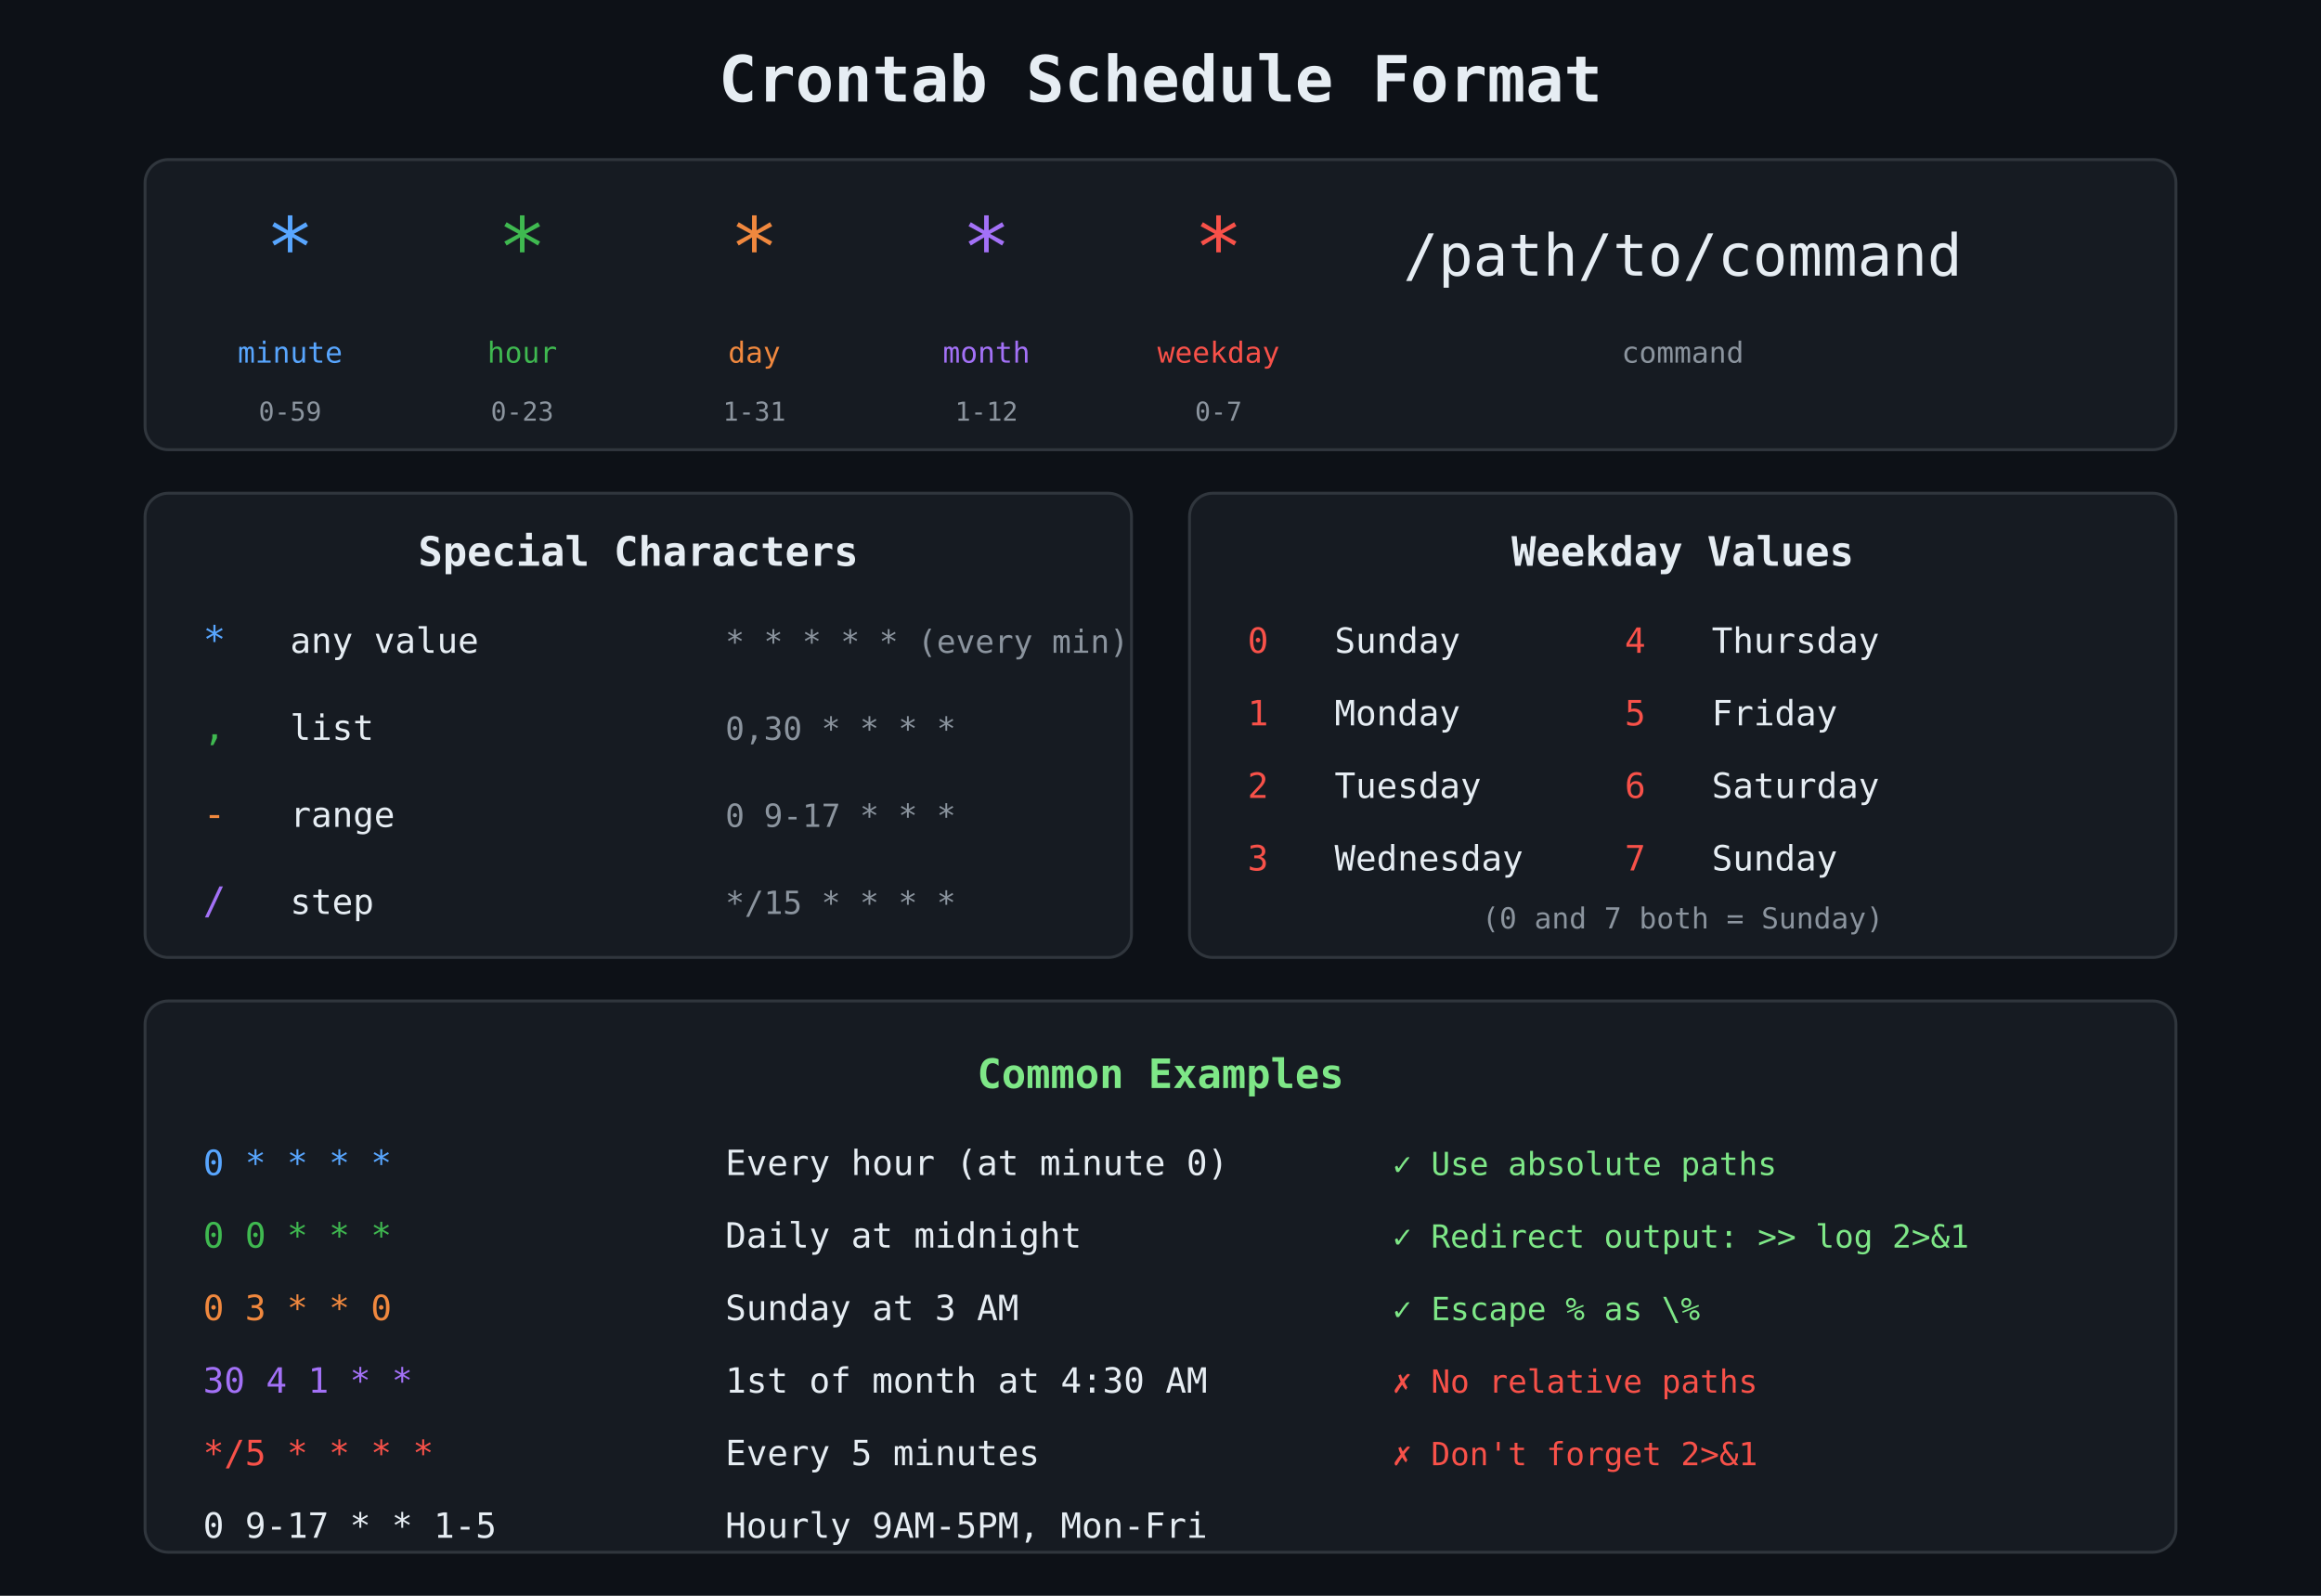
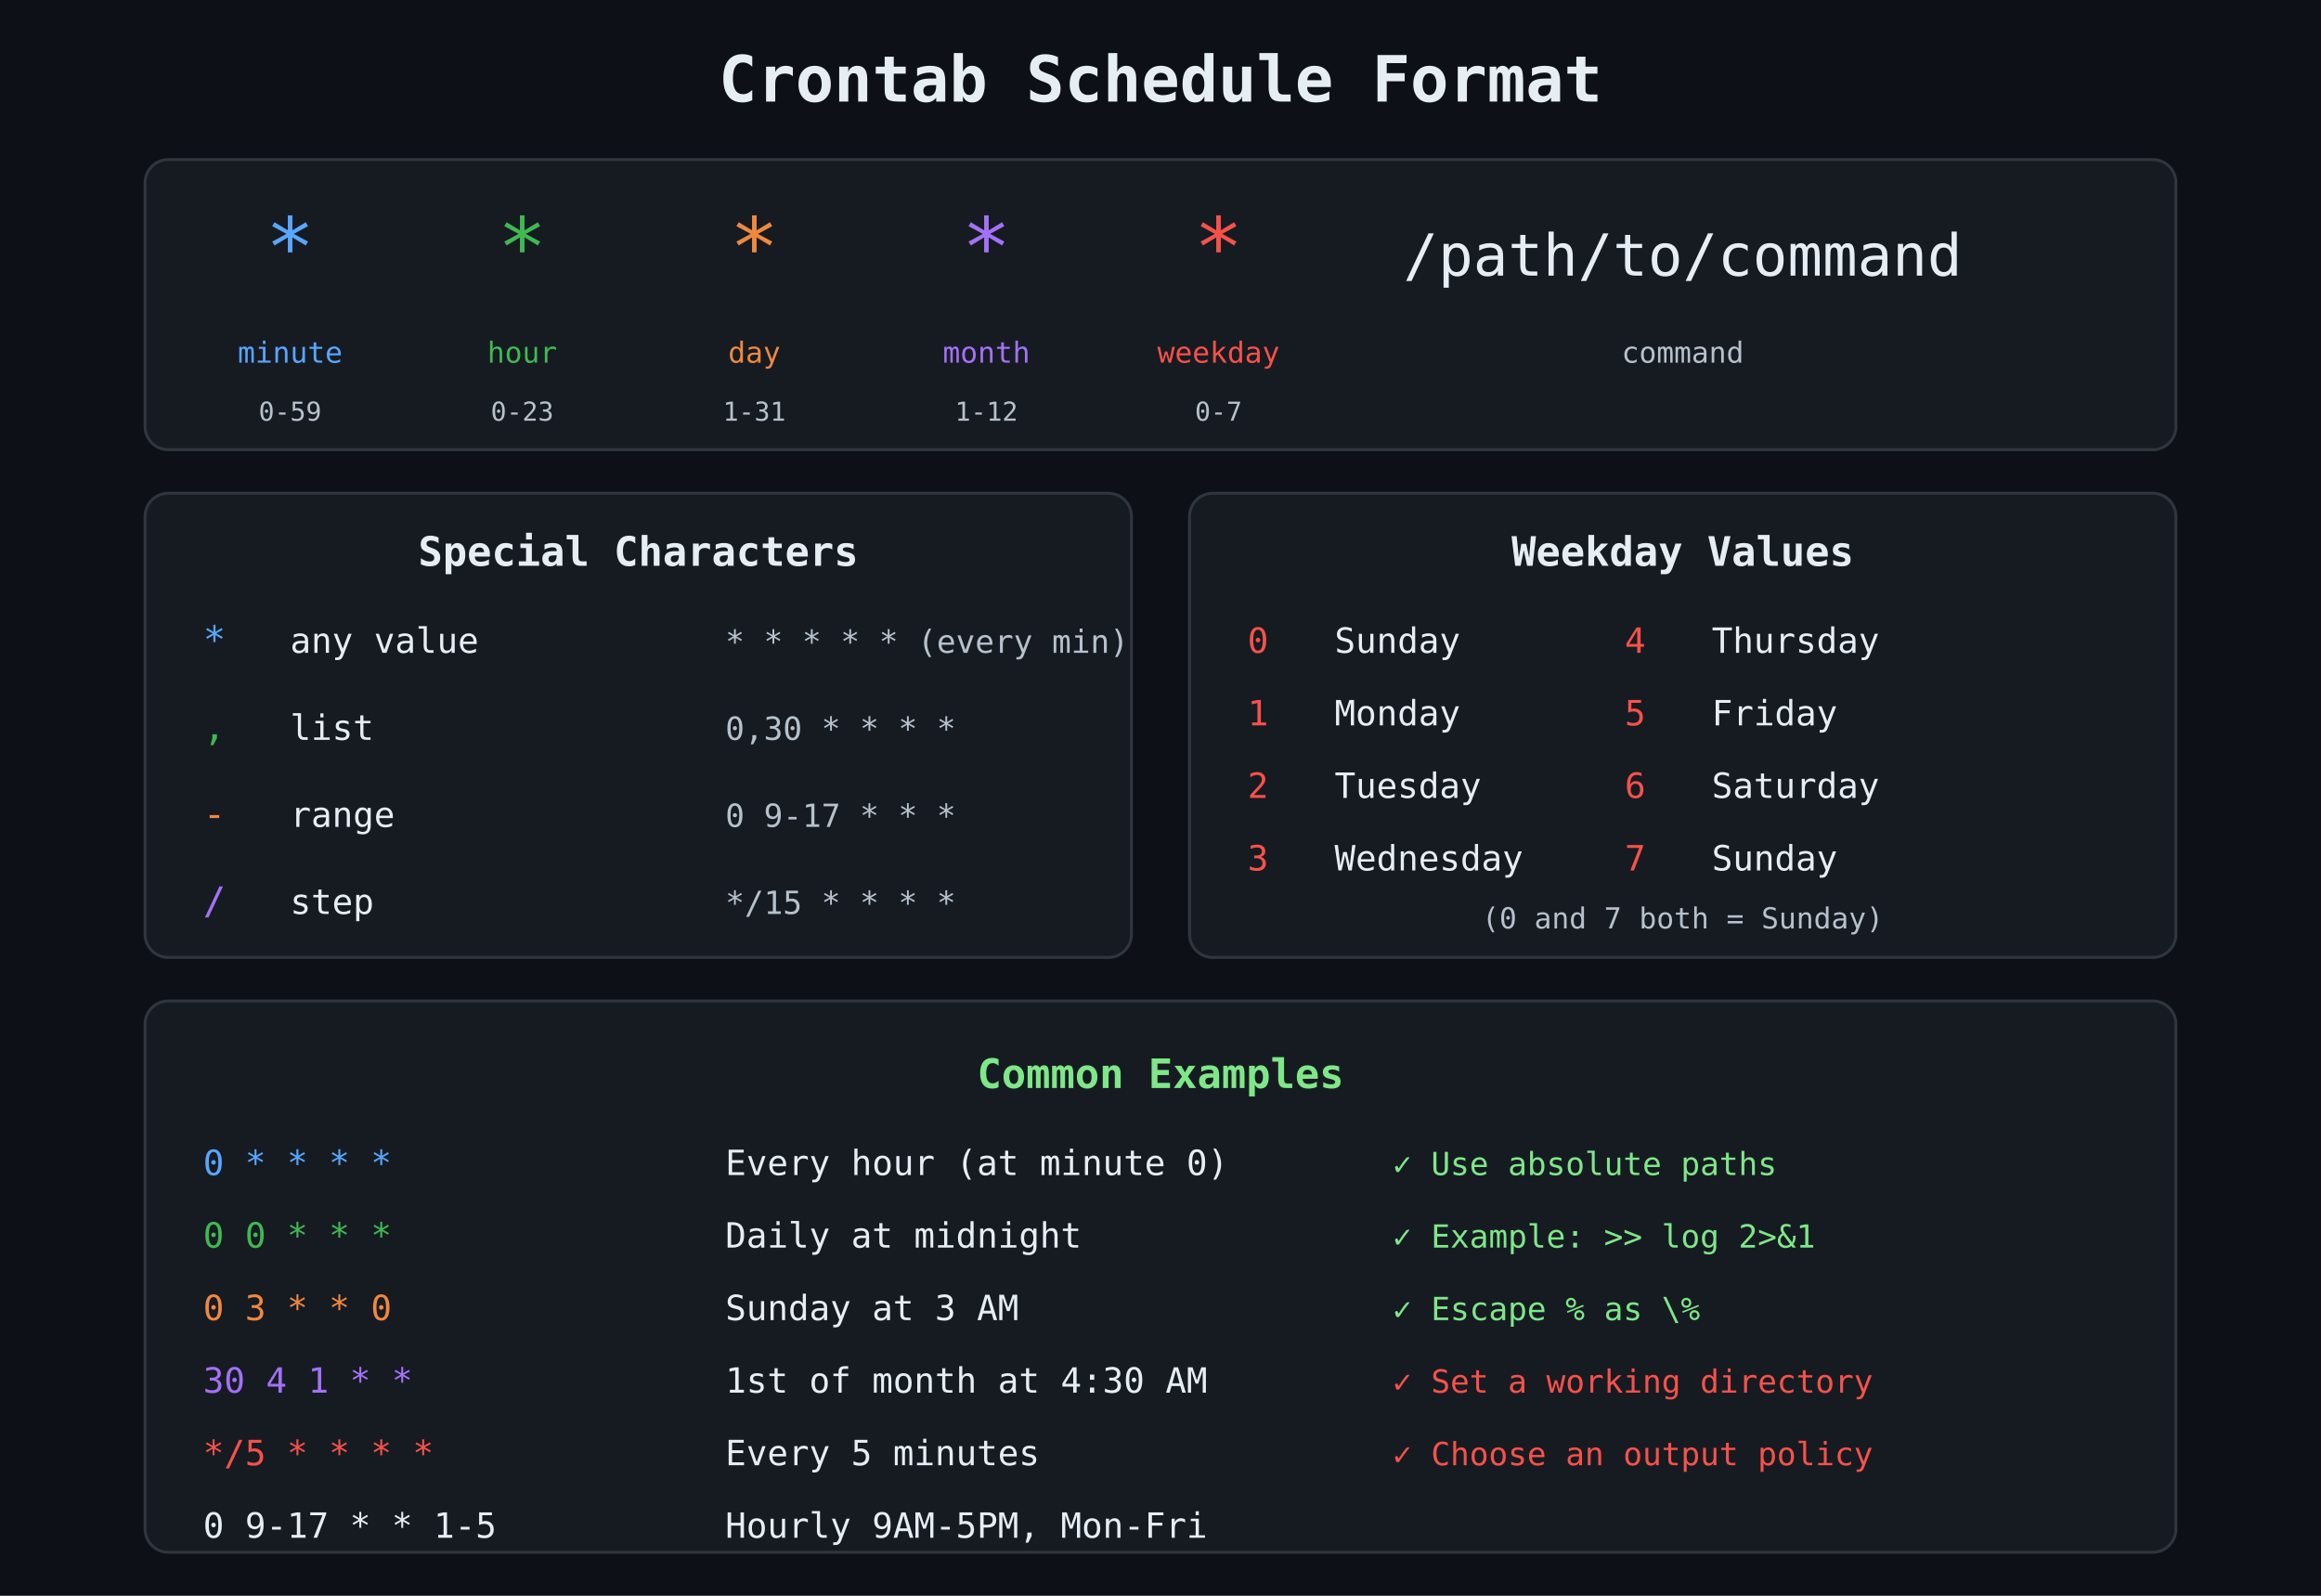
- <svg xmlns="http://www.w3.org/2000/svg" viewBox="0 0 800 550" width="800" height="550">
+ <svg xmlns="http://www.w3.org/2000/svg" viewBox="0 0 800 550" width="800" height="550" role="img" xml:lang="en" aria-labelledby="sem03-cron-schedule-title sem03-cron-schedule-desc">
  <rect width="800" height="550" fill="#0D1117" />
-   <text x="400" y="35" font-family="monospace" font-size="22" fill="#E6EDF3" text-anchor="middle" font-weight="bold">Crontab Schedule Format</text>
+   <text x="400" y="35" font-family="monospace" font-size="22" fill="#E6EDF3" text-anchor="middle" font-weight="bold" id="sem03-cron-schedule-text-1">Crontab Schedule Format</text>
  <rect x="50" y="55" width="700" height="100" rx="8" fill="#161B22" stroke="#30363D" stroke-width="1" />
-   <text x="100" y="95" font-family="monospace" font-size="28" fill="#58A6FF" text-anchor="middle">*</text>
-   <text x="180" y="95" font-family="monospace" font-size="28" fill="#3FB950" text-anchor="middle">*</text>
-   <text x="260" y="95" font-family="monospace" font-size="28" fill="#F0883E" text-anchor="middle">*</text>
-   <text x="340" y="95" font-family="monospace" font-size="28" fill="#A371F7" text-anchor="middle">*</text>
-   <text x="420" y="95" font-family="monospace" font-size="28" fill="#F85149" text-anchor="middle">*</text>
-   <text x="580" y="95" font-family="monospace" font-size="20" fill="#E6EDF3" text-anchor="middle">/path/to/command</text>
-   <text x="100" y="125" font-family="monospace" font-size="10" fill="#58A6FF" text-anchor="middle">minute</text>
-   <text x="180" y="125" font-family="monospace" font-size="10" fill="#3FB950" text-anchor="middle">hour</text>
-   <text x="260" y="125" font-family="monospace" font-size="10" fill="#F0883E" text-anchor="middle">day</text>
-   <text x="340" y="125" font-family="monospace" font-size="10" fill="#A371F7" text-anchor="middle">month</text>
-   <text x="420" y="125" font-family="monospace" font-size="10" fill="#F85149" text-anchor="middle">weekday</text>
-   <text x="580" y="125" font-family="monospace" font-size="10" fill="#8B949E" text-anchor="middle">command</text>
-   <text x="100" y="145" font-family="monospace" font-size="9" fill="#8B949E" text-anchor="middle">0-59</text>
-   <text x="180" y="145" font-family="monospace" font-size="9" fill="#8B949E" text-anchor="middle">0-23</text>
-   <text x="260" y="145" font-family="monospace" font-size="9" fill="#8B949E" text-anchor="middle">1-31</text>
-   <text x="340" y="145" font-family="monospace" font-size="9" fill="#8B949E" text-anchor="middle">1-12</text>
-   <text x="420" y="145" font-family="monospace" font-size="9" fill="#8B949E" text-anchor="middle">0-7</text>
+   <text x="100" y="95" font-family="monospace" font-size="28" fill="#58A6FF" text-anchor="middle" id="sem03-cron-schedule-text-2">*</text>
+   <text x="180" y="95" font-family="monospace" font-size="28" fill="#3FB950" text-anchor="middle" id="sem03-cron-schedule-text-3">*</text>
+   <text x="260" y="95" font-family="monospace" font-size="28" fill="#F0883E" text-anchor="middle" id="sem03-cron-schedule-text-4">*</text>
+   <text x="340" y="95" font-family="monospace" font-size="28" fill="#A371F7" text-anchor="middle" id="sem03-cron-schedule-text-5">*</text>
+   <text x="420" y="95" font-family="monospace" font-size="28" fill="#F85149" text-anchor="middle" id="sem03-cron-schedule-text-6">*</text>
+   <text x="580" y="95" font-family="monospace" font-size="20" fill="#E6EDF3" text-anchor="middle" id="sem03-cron-schedule-text-7">/path/to/command</text>
+   <text x="100" y="125" font-family="monospace" font-size="10" fill="#58A6FF" text-anchor="middle" id="sem03-cron-schedule-text-8">minute</text>
+   <text x="180" y="125" font-family="monospace" font-size="10" fill="#3FB950" text-anchor="middle" id="sem03-cron-schedule-text-9">hour</text>
+   <text x="260" y="125" font-family="monospace" font-size="10" fill="#F0883E" text-anchor="middle" id="sem03-cron-schedule-text-10">day</text>
+   <text x="340" y="125" font-family="monospace" font-size="10" fill="#A371F7" text-anchor="middle" id="sem03-cron-schedule-text-11">month</text>
+   <text x="420" y="125" font-family="monospace" font-size="10" fill="#F85149" text-anchor="middle" id="sem03-cron-schedule-text-12">weekday</text>
+   <text x="580" y="125" font-family="monospace" font-size="10" fill="#b7c1cc" text-anchor="middle" id="sem03-cron-schedule-text-13">command</text>
+   <text x="100" y="145" font-family="monospace" font-size="9" fill="#b7c1cc" text-anchor="middle" id="sem03-cron-schedule-text-14">0-59</text>
+   <text x="180" y="145" font-family="monospace" font-size="9" fill="#b7c1cc" text-anchor="middle" id="sem03-cron-schedule-text-15">0-23</text>
+   <text x="260" y="145" font-family="monospace" font-size="9" fill="#b7c1cc" text-anchor="middle" id="sem03-cron-schedule-text-16">1-31</text>
+   <text x="340" y="145" font-family="monospace" font-size="9" fill="#b7c1cc" text-anchor="middle" id="sem03-cron-schedule-text-17">1-12</text>
+   <text x="420" y="145" font-family="monospace" font-size="9" fill="#b7c1cc" text-anchor="middle" id="sem03-cron-schedule-text-18">0-7</text>
  <rect x="50" y="170" width="340" height="160" rx="8" fill="#161B22" stroke="#30363D" stroke-width="1" />
-   <text x="220" y="195" font-family="monospace" font-size="14" fill="#E6EDF3" text-anchor="middle" font-weight="bold">Special Characters</text>
-   <text x="70" y="225" font-family="monospace" font-size="13" fill="#58A6FF">*</text>
-   <text x="100" y="225" font-family="monospace" font-size="12" fill="#E6EDF3">any value</text>
-   <text x="250" y="225" font-family="monospace" font-size="11" fill="#8B949E">* * * * * (every min)</text>
-   <text x="70" y="255" font-family="monospace" font-size="13" fill="#3FB950">,</text>
-   <text x="100" y="255" font-family="monospace" font-size="12" fill="#E6EDF3">list</text>
-   <text x="250" y="255" font-family="monospace" font-size="11" fill="#8B949E">0,30 * * * *</text>
-   <text x="70" y="285" font-family="monospace" font-size="13" fill="#F0883E">-</text>
-   <text x="100" y="285" font-family="monospace" font-size="12" fill="#E6EDF3">range</text>
-   <text x="250" y="285" font-family="monospace" font-size="11" fill="#8B949E">0 9-17 * * *</text>
-   <text x="70" y="315" font-family="monospace" font-size="13" fill="#A371F7">/</text>
-   <text x="100" y="315" font-family="monospace" font-size="12" fill="#E6EDF3">step</text>
-   <text x="250" y="315" font-family="monospace" font-size="11" fill="#8B949E">*/15 * * * *</text>
+   <text x="220" y="195" font-family="monospace" font-size="14" fill="#E6EDF3" text-anchor="middle" font-weight="bold" id="sem03-cron-schedule-text-19">Special Characters</text>
+   <text x="70" y="225" font-family="monospace" font-size="13" fill="#58A6FF" id="sem03-cron-schedule-text-20">*</text>
+   <text x="100" y="225" font-family="monospace" font-size="12" fill="#E6EDF3" id="sem03-cron-schedule-text-21">any value</text>
+   <text x="250" y="225" font-family="monospace" font-size="11" fill="#b7c1cc" id="sem03-cron-schedule-text-22">* * * * * (every min)</text>
+   <text x="70" y="255" font-family="monospace" font-size="13" fill="#3FB950" id="sem03-cron-schedule-text-23">,</text>
+   <text x="100" y="255" font-family="monospace" font-size="12" fill="#E6EDF3" id="sem03-cron-schedule-text-24">list</text>
+   <text x="250" y="255" font-family="monospace" font-size="11" fill="#b7c1cc" id="sem03-cron-schedule-text-25">0,30 * * * *</text>
+   <text x="70" y="285" font-family="monospace" font-size="13" fill="#F0883E" id="sem03-cron-schedule-text-26">-</text>
+   <text x="100" y="285" font-family="monospace" font-size="12" fill="#E6EDF3" id="sem03-cron-schedule-text-27">range</text>
+   <text x="250" y="285" font-family="monospace" font-size="11" fill="#b7c1cc" id="sem03-cron-schedule-text-28">0 9-17 * * *</text>
+   <text x="70" y="315" font-family="monospace" font-size="13" fill="#A371F7" id="sem03-cron-schedule-text-29">/</text>
+   <text x="100" y="315" font-family="monospace" font-size="12" fill="#E6EDF3" id="sem03-cron-schedule-text-30">step</text>
+   <text x="250" y="315" font-family="monospace" font-size="11" fill="#b7c1cc" id="sem03-cron-schedule-text-31">*/15 * * * *</text>
  <rect x="410" y="170" width="340" height="160" rx="8" fill="#161B22" stroke="#30363D" stroke-width="1" />
-   <text x="580" y="195" font-family="monospace" font-size="14" fill="#E6EDF3" text-anchor="middle" font-weight="bold">Weekday Values</text>
-   <text x="430" y="225" font-family="monospace" font-size="12" fill="#F85149">0</text>
-   <text x="460" y="225" font-family="monospace" font-size="12" fill="#E6EDF3">Sunday</text>
-   <text x="560" y="225" font-family="monospace" font-size="12" fill="#F85149">4</text>
-   <text x="590" y="225" font-family="monospace" font-size="12" fill="#E6EDF3">Thursday</text>
-   <text x="430" y="250" font-family="monospace" font-size="12" fill="#F85149">1</text>
-   <text x="460" y="250" font-family="monospace" font-size="12" fill="#E6EDF3">Monday</text>
-   <text x="560" y="250" font-family="monospace" font-size="12" fill="#F85149">5</text>
-   <text x="590" y="250" font-family="monospace" font-size="12" fill="#E6EDF3">Friday</text>
-   <text x="430" y="275" font-family="monospace" font-size="12" fill="#F85149">2</text>
-   <text x="460" y="275" font-family="monospace" font-size="12" fill="#E6EDF3">Tuesday</text>
-   <text x="560" y="275" font-family="monospace" font-size="12" fill="#F85149">6</text>
-   <text x="590" y="275" font-family="monospace" font-size="12" fill="#E6EDF3">Saturday</text>
-   <text x="430" y="300" font-family="monospace" font-size="12" fill="#F85149">3</text>
-   <text x="460" y="300" font-family="monospace" font-size="12" fill="#E6EDF3">Wednesday</text>
-   <text x="560" y="300" font-family="monospace" font-size="12" fill="#F85149">7</text>
-   <text x="590" y="300" font-family="monospace" font-size="12" fill="#E6EDF3">Sunday</text>
-   <text x="580" y="320" font-family="monospace" font-size="10" fill="#8B949E" text-anchor="middle">(0 and 7 both = Sunday)</text>
+   <text x="580" y="195" font-family="monospace" font-size="14" fill="#E6EDF3" text-anchor="middle" font-weight="bold" id="sem03-cron-schedule-text-32">Weekday Values</text>
+   <text x="430" y="225" font-family="monospace" font-size="12" fill="#F85149" id="sem03-cron-schedule-text-33">0</text>
+   <text x="460" y="225" font-family="monospace" font-size="12" fill="#E6EDF3" id="sem03-cron-schedule-text-34">Sunday</text>
+   <text x="560" y="225" font-family="monospace" font-size="12" fill="#F85149" id="sem03-cron-schedule-text-35">4</text>
+   <text x="590" y="225" font-family="monospace" font-size="12" fill="#E6EDF3" id="sem03-cron-schedule-text-36">Thursday</text>
+   <text x="430" y="250" font-family="monospace" font-size="12" fill="#F85149" id="sem03-cron-schedule-text-37">1</text>
+   <text x="460" y="250" font-family="monospace" font-size="12" fill="#E6EDF3" id="sem03-cron-schedule-text-38">Monday</text>
+   <text x="560" y="250" font-family="monospace" font-size="12" fill="#F85149" id="sem03-cron-schedule-text-39">5</text>
+   <text x="590" y="250" font-family="monospace" font-size="12" fill="#E6EDF3" id="sem03-cron-schedule-text-40">Friday</text>
+   <text x="430" y="275" font-family="monospace" font-size="12" fill="#F85149" id="sem03-cron-schedule-text-41">2</text>
+   <text x="460" y="275" font-family="monospace" font-size="12" fill="#E6EDF3" id="sem03-cron-schedule-text-42">Tuesday</text>
+   <text x="560" y="275" font-family="monospace" font-size="12" fill="#F85149" id="sem03-cron-schedule-text-43">6</text>
+   <text x="590" y="275" font-family="monospace" font-size="12" fill="#E6EDF3" id="sem03-cron-schedule-text-44">Saturday</text>
+   <text x="430" y="300" font-family="monospace" font-size="12" fill="#F85149" id="sem03-cron-schedule-text-45">3</text>
+   <text x="460" y="300" font-family="monospace" font-size="12" fill="#E6EDF3" id="sem03-cron-schedule-text-46">Wednesday</text>
+   <text x="560" y="300" font-family="monospace" font-size="12" fill="#F85149" id="sem03-cron-schedule-text-47">7</text>
+   <text x="590" y="300" font-family="monospace" font-size="12" fill="#E6EDF3" id="sem03-cron-schedule-text-48">Sunday</text>
+   <text x="580" y="320" font-family="monospace" font-size="10" fill="#b7c1cc" text-anchor="middle" id="sem03-cron-schedule-text-49">(0 and 7 both = Sunday)</text>
  <rect x="50" y="345" width="700" height="190" rx="8" fill="#161B22" stroke="#30363D" stroke-width="1" />
-   <text x="400" y="375" font-family="monospace" font-size="14" fill="#7EE787" text-anchor="middle" font-weight="bold">Common Examples</text>
-   <text x="70" y="405" font-family="monospace" font-size="12" fill="#58A6FF">0 * * * *</text>
-   <text x="250" y="405" font-family="monospace" font-size="12" fill="#E6EDF3">Every hour (at minute 0)</text>
-   <text x="70" y="430" font-family="monospace" font-size="12" fill="#3FB950">0 0 * * *</text>
-   <text x="250" y="430" font-family="monospace" font-size="12" fill="#E6EDF3">Daily at midnight</text>
-   <text x="70" y="455" font-family="monospace" font-size="12" fill="#F0883E">0 3 * * 0</text>
-   <text x="250" y="455" font-family="monospace" font-size="12" fill="#E6EDF3">Sunday at 3 AM</text>
-   <text x="70" y="480" font-family="monospace" font-size="12" fill="#A371F7">30 4 1 * *</text>
-   <text x="250" y="480" font-family="monospace" font-size="12" fill="#E6EDF3">1st of month at 4:30 AM</text>
-   <text x="70" y="505" font-family="monospace" font-size="12" fill="#F85149">*/5 * * * *</text>
-   <text x="250" y="505" font-family="monospace" font-size="12" fill="#E6EDF3">Every 5 minutes</text>
-   <text x="70" y="530" font-family="monospace" font-size="12" fill="#E6EDF3">0 9-17 * * 1-5</text>
-   <text x="250" y="530" font-family="monospace" font-size="12" fill="#E6EDF3">Hourly 9AM-5PM, Mon-Fri</text>
-   <text x="480" y="405" font-family="monospace" font-size="11" fill="#7EE787">✓ Use absolute paths</text>
-   <text x="480" y="430" font-family="monospace" font-size="11" fill="#7EE787">✓ Redirect output: &gt;&gt; log 2&gt;&amp;1</text>
-   <text x="480" y="455" font-family="monospace" font-size="11" fill="#7EE787">✓ Escape % as \%</text>
-   <text x="480" y="480" font-family="monospace" font-size="11" fill="#F85149">✗ No relative paths</text>
-   <text x="480" y="505" font-family="monospace" font-size="11" fill="#F85149">✗ Don't forget 2&gt;&amp;1</text>
+   <text x="400" y="375" font-family="monospace" font-size="14" fill="#7EE787" text-anchor="middle" font-weight="bold" id="sem03-cron-schedule-text-50">Common Examples</text>
+   <text x="70" y="405" font-family="monospace" font-size="12" fill="#58A6FF" id="sem03-cron-schedule-text-51">0 * * * *</text>
+   <text x="250" y="405" font-family="monospace" font-size="12" fill="#E6EDF3" id="sem03-cron-schedule-text-52">Every hour (at minute 0)</text>
+   <text x="70" y="430" font-family="monospace" font-size="12" fill="#3FB950" id="sem03-cron-schedule-text-53">0 0 * * *</text>
+   <text x="250" y="430" font-family="monospace" font-size="12" fill="#E6EDF3" id="sem03-cron-schedule-text-54">Daily at midnight</text>
+   <text x="70" y="455" font-family="monospace" font-size="12" fill="#F0883E" id="sem03-cron-schedule-text-55">0 3 * * 0</text>
+   <text x="250" y="455" font-family="monospace" font-size="12" fill="#E6EDF3" id="sem03-cron-schedule-text-56">Sunday at 3 AM</text>
+   <text x="70" y="480" font-family="monospace" font-size="12" fill="#A371F7" id="sem03-cron-schedule-text-57">30 4 1 * *</text>
+   <text x="250" y="480" font-family="monospace" font-size="12" fill="#E6EDF3" id="sem03-cron-schedule-text-58">1st of month at 4:30 AM</text>
+   <text x="70" y="505" font-family="monospace" font-size="12" fill="#F85149" id="sem03-cron-schedule-text-59">*/5 * * * *</text>
+   <text x="250" y="505" font-family="monospace" font-size="12" fill="#E6EDF3" id="sem03-cron-schedule-text-60">Every 5 minutes</text>
+   <text x="70" y="530" font-family="monospace" font-size="12" fill="#E6EDF3" id="sem03-cron-schedule-text-61">0 9-17 * * 1-5</text>
+   <text x="250" y="530" font-family="monospace" font-size="12" fill="#E6EDF3" id="sem03-cron-schedule-text-62">Hourly 9AM-5PM, Mon-Fri</text>
+   <text x="480" y="405" font-family="monospace" font-size="11" fill="#7EE787" id="sem03-cron-schedule-text-63">✓ Use absolute paths</text>
+   <text x="480" y="430" font-family="monospace" font-size="11" fill="#7EE787" id="sem03-cron-schedule-text-64">✓ Example: &gt;&gt; log 2&gt;&amp;1</text>
+   <text x="480" y="455" font-family="monospace" font-size="11" fill="#7EE787" id="sem03-cron-schedule-text-65">✓ Escape % as \%</text>
+   <text x="480" y="480" font-family="monospace" font-size="11" fill="#F85149" id="sem03-cron-schedule-text-66">✓ Set a working directory</text>
+   <text x="480" y="505" font-family="monospace" font-size="11" fill="#F85149" id="sem03-cron-schedule-text-67">✓ Choose an output policy</text>
</svg>
